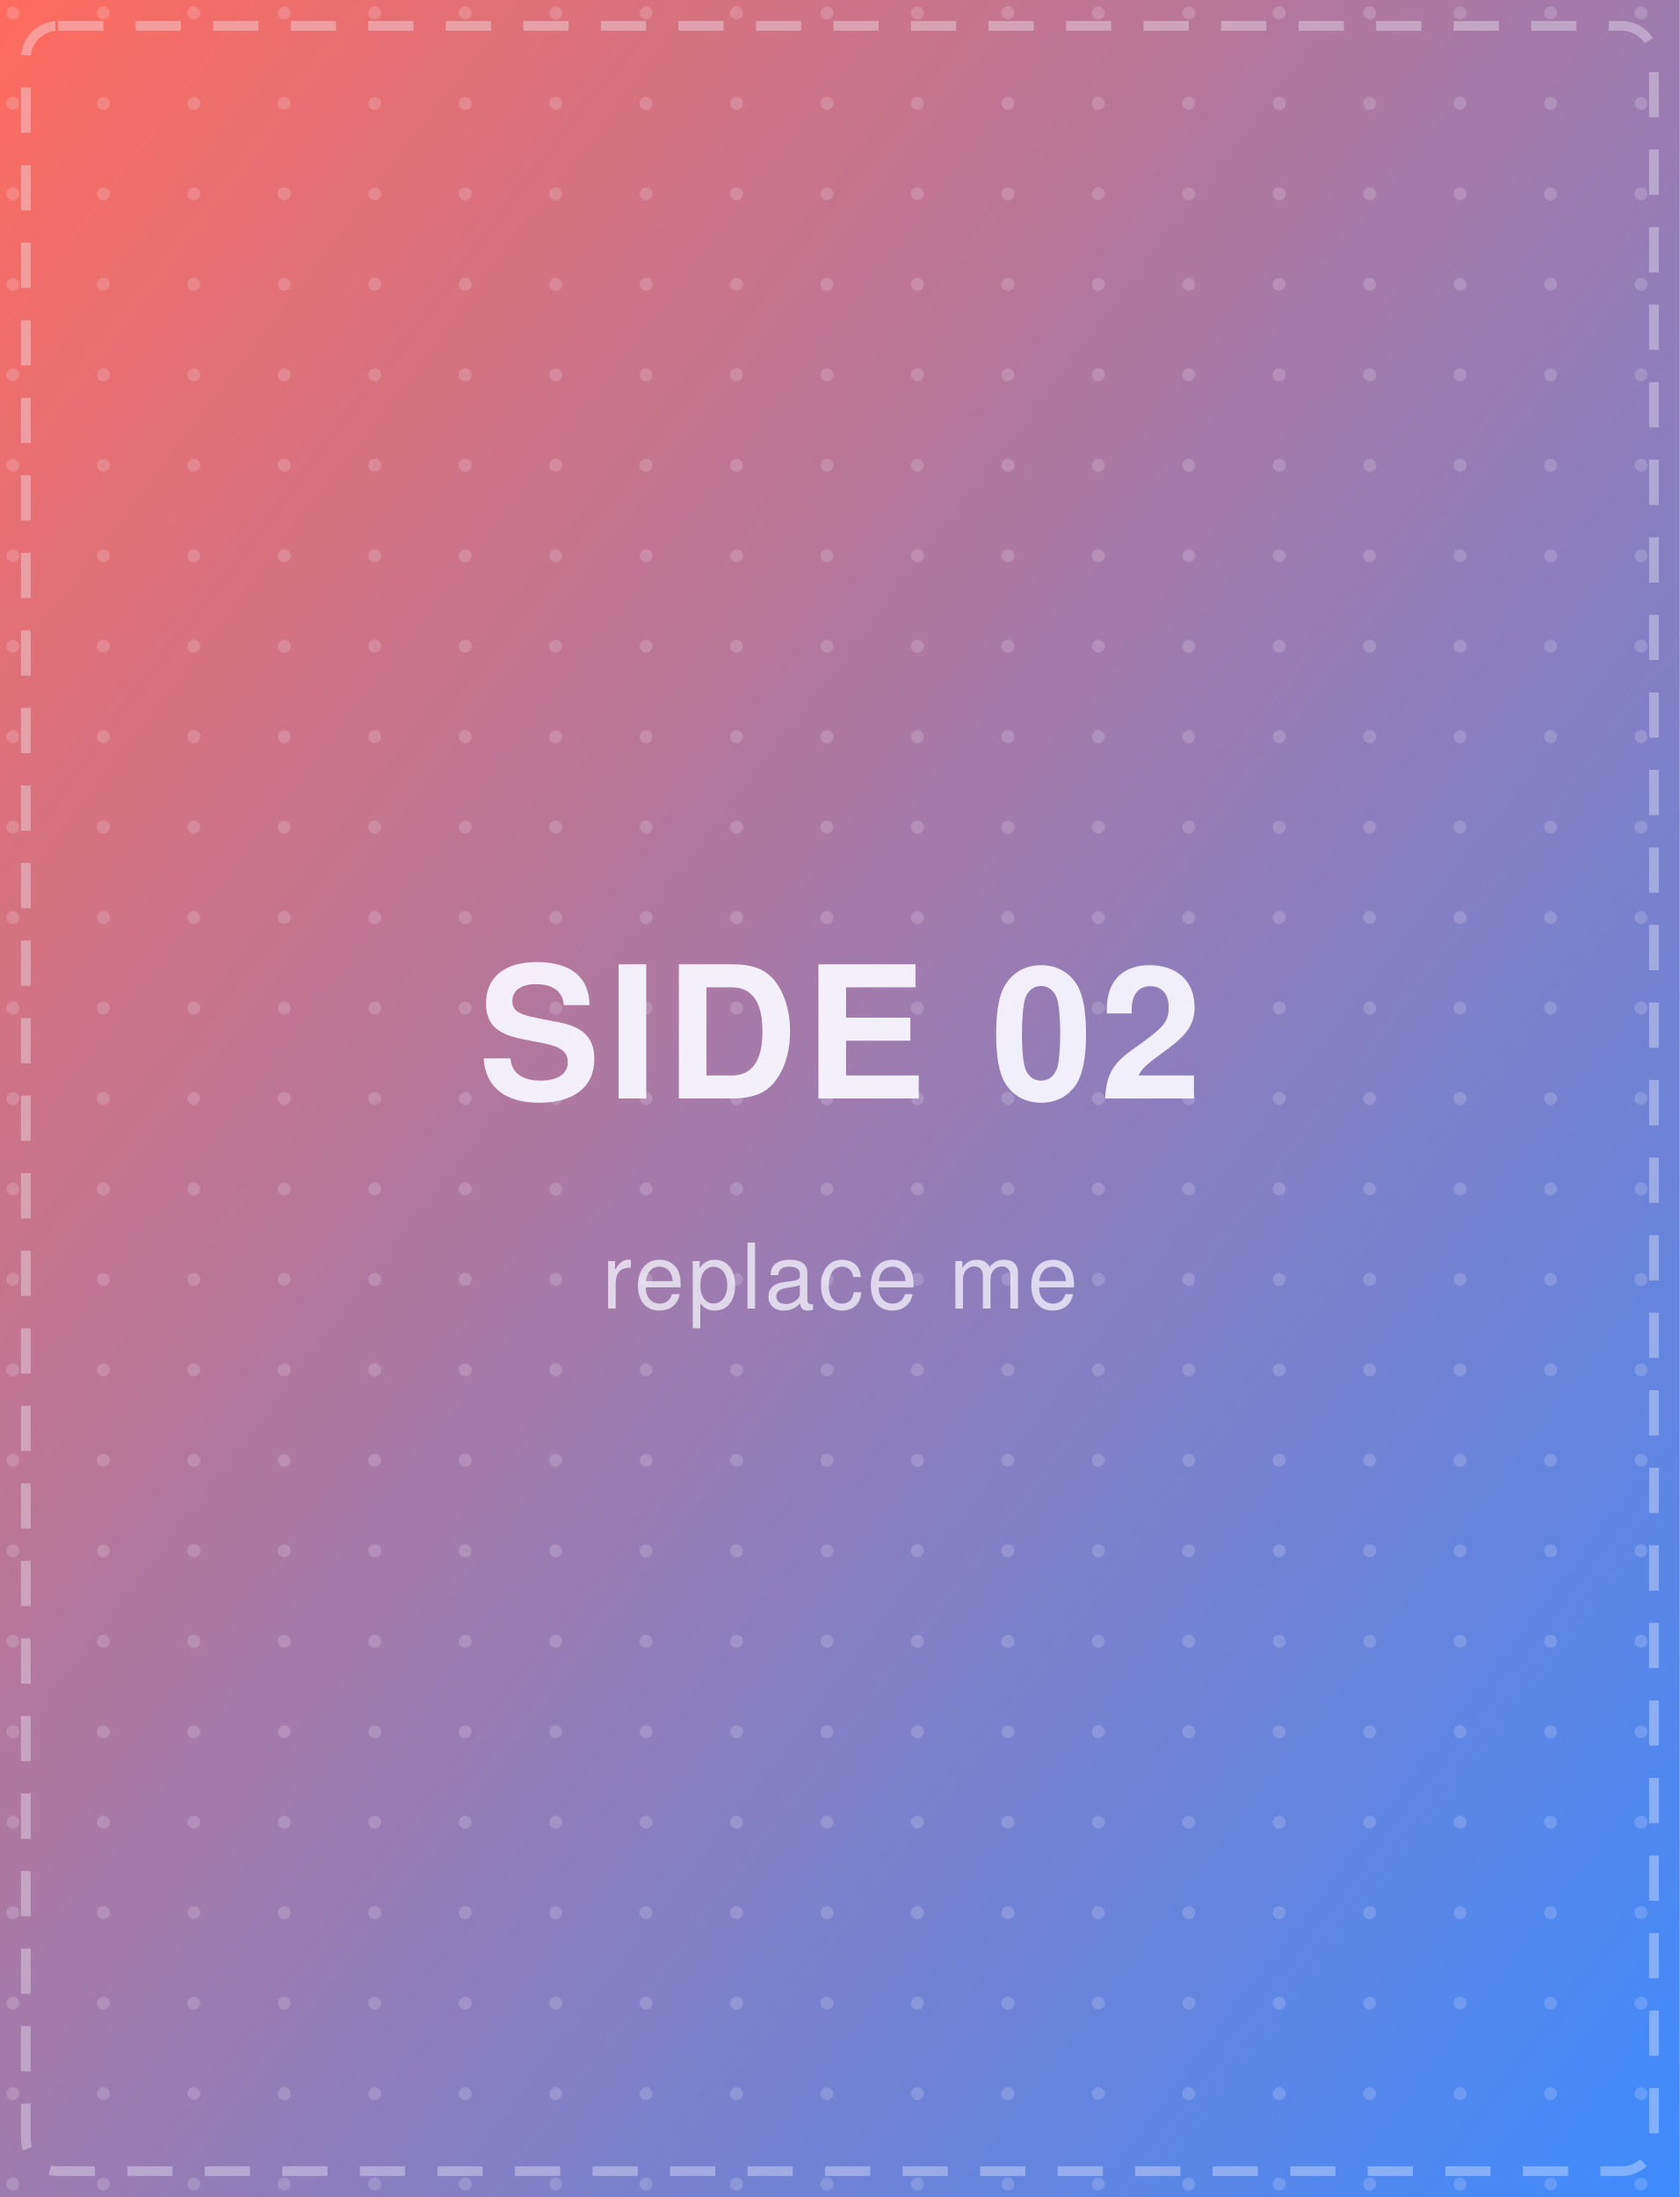
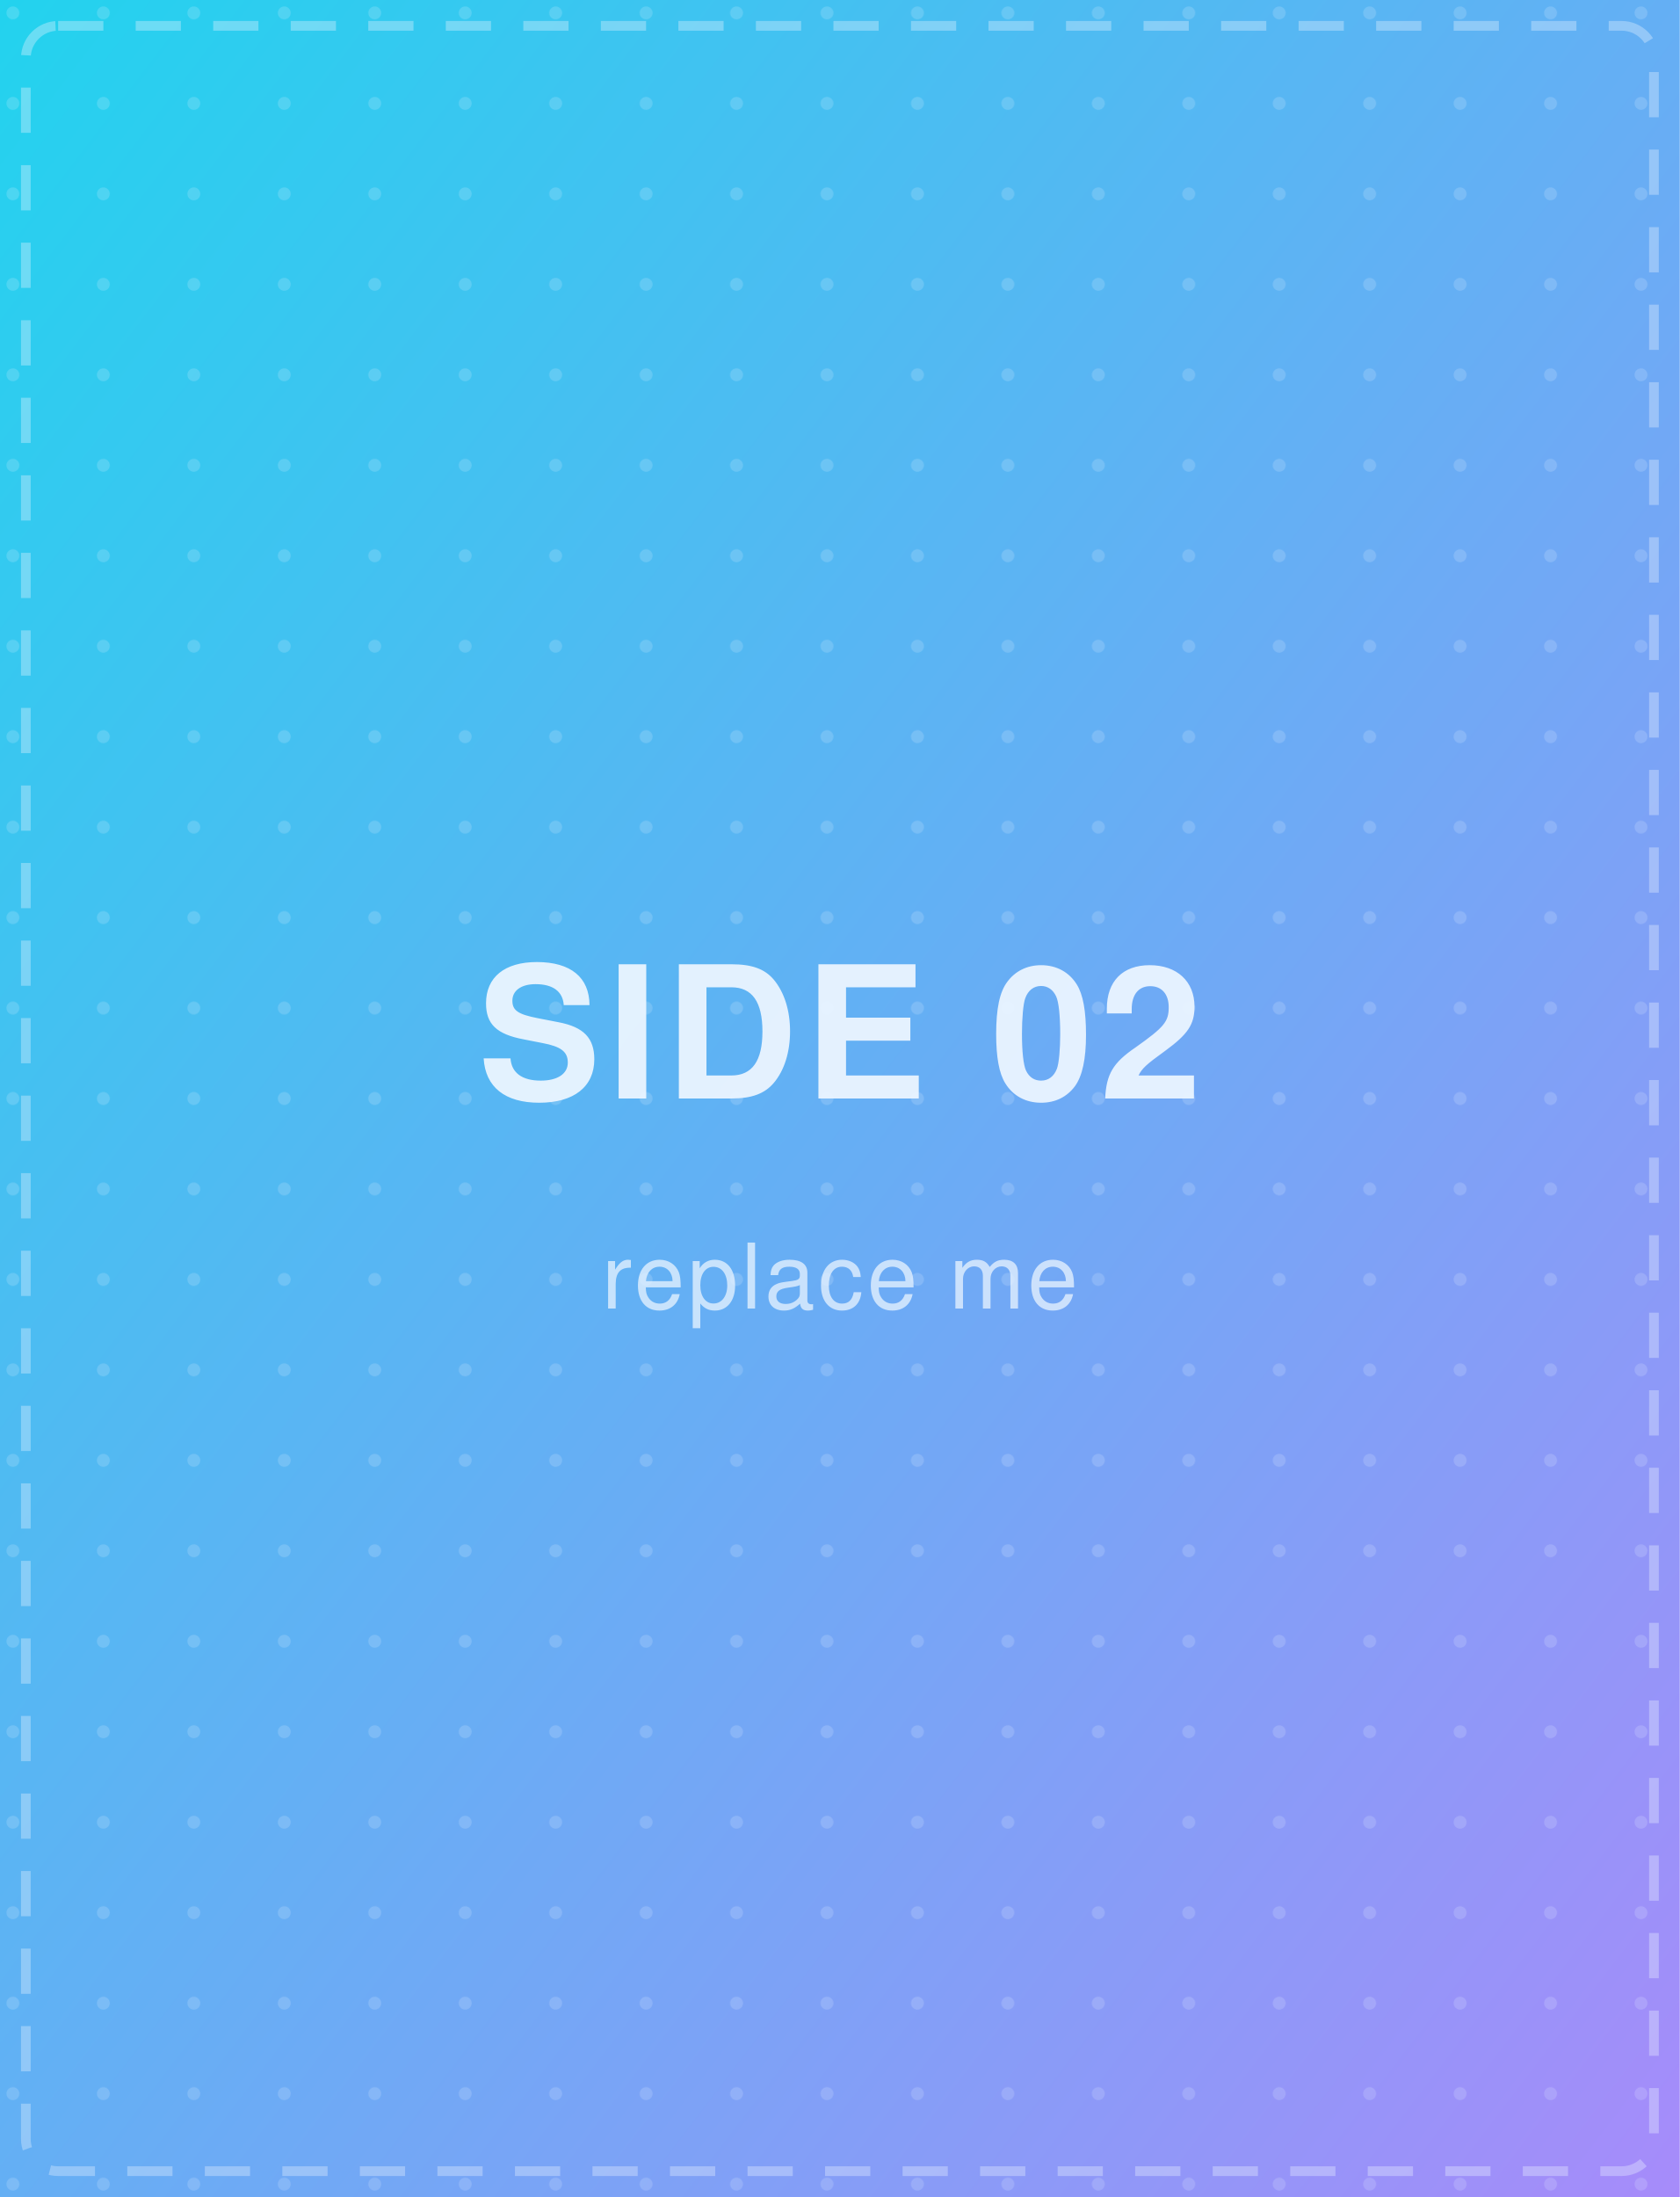
<svg xmlns="http://www.w3.org/2000/svg" viewBox="0 0 520 680" width="520" height="680" role="img" aria-label="SIDE 02 placeholder">
  <defs>
    <linearGradient id="g" x1="0" y1="0" x2="1" y2="1">
-       <stop offset="0" stop-color="#ff6b5e" />
-       <stop offset="1" stop-color="#3d8bff" />
+       <stop offset="0" stop-color="#22d3ee" />
+       <stop offset="1" stop-color="#a78bfa" />
    </linearGradient>
    <pattern id="dots" width="28" height="28" patternUnits="userSpaceOnUse">
-       <circle cx="4" cy="4" r="2" fill="#f7f5ff" opacity="0.18" />
+       <circle cx="4" cy="4" r="2" fill="#eaf4ff" opacity="0.18" />
    </pattern>
  </defs>
  <rect width="520" height="680" fill="url(#g)" />
  <rect width="520" height="680" fill="url(#dots)" />
-   <g fill="#f7f5ff" font-family="Helvetica,Arial,sans-serif" text-anchor="middle">
+   <g fill="#eaf4ff" font-family="Helvetica,Arial,sans-serif" text-anchor="middle">
    <text x="260" y="340" font-size="57" font-weight="700" opacity="0.95" letter-spacing="2">SIDE 02</text>
    <text x="260" y="405" font-size="28" font-weight="500" opacity="0.75" letter-spacing="1">replace me</text>
  </g>
-   <rect x="8" y="8" width="504" height="664" fill="none" stroke="#f7f5ff" stroke-opacity="0.35" stroke-width="3" stroke-dasharray="14 10" rx="10" />
+   <rect x="8" y="8" width="504" height="664" fill="none" stroke="#eaf4ff" stroke-opacity="0.35" stroke-width="3" stroke-dasharray="14 10" rx="10" />
</svg>
